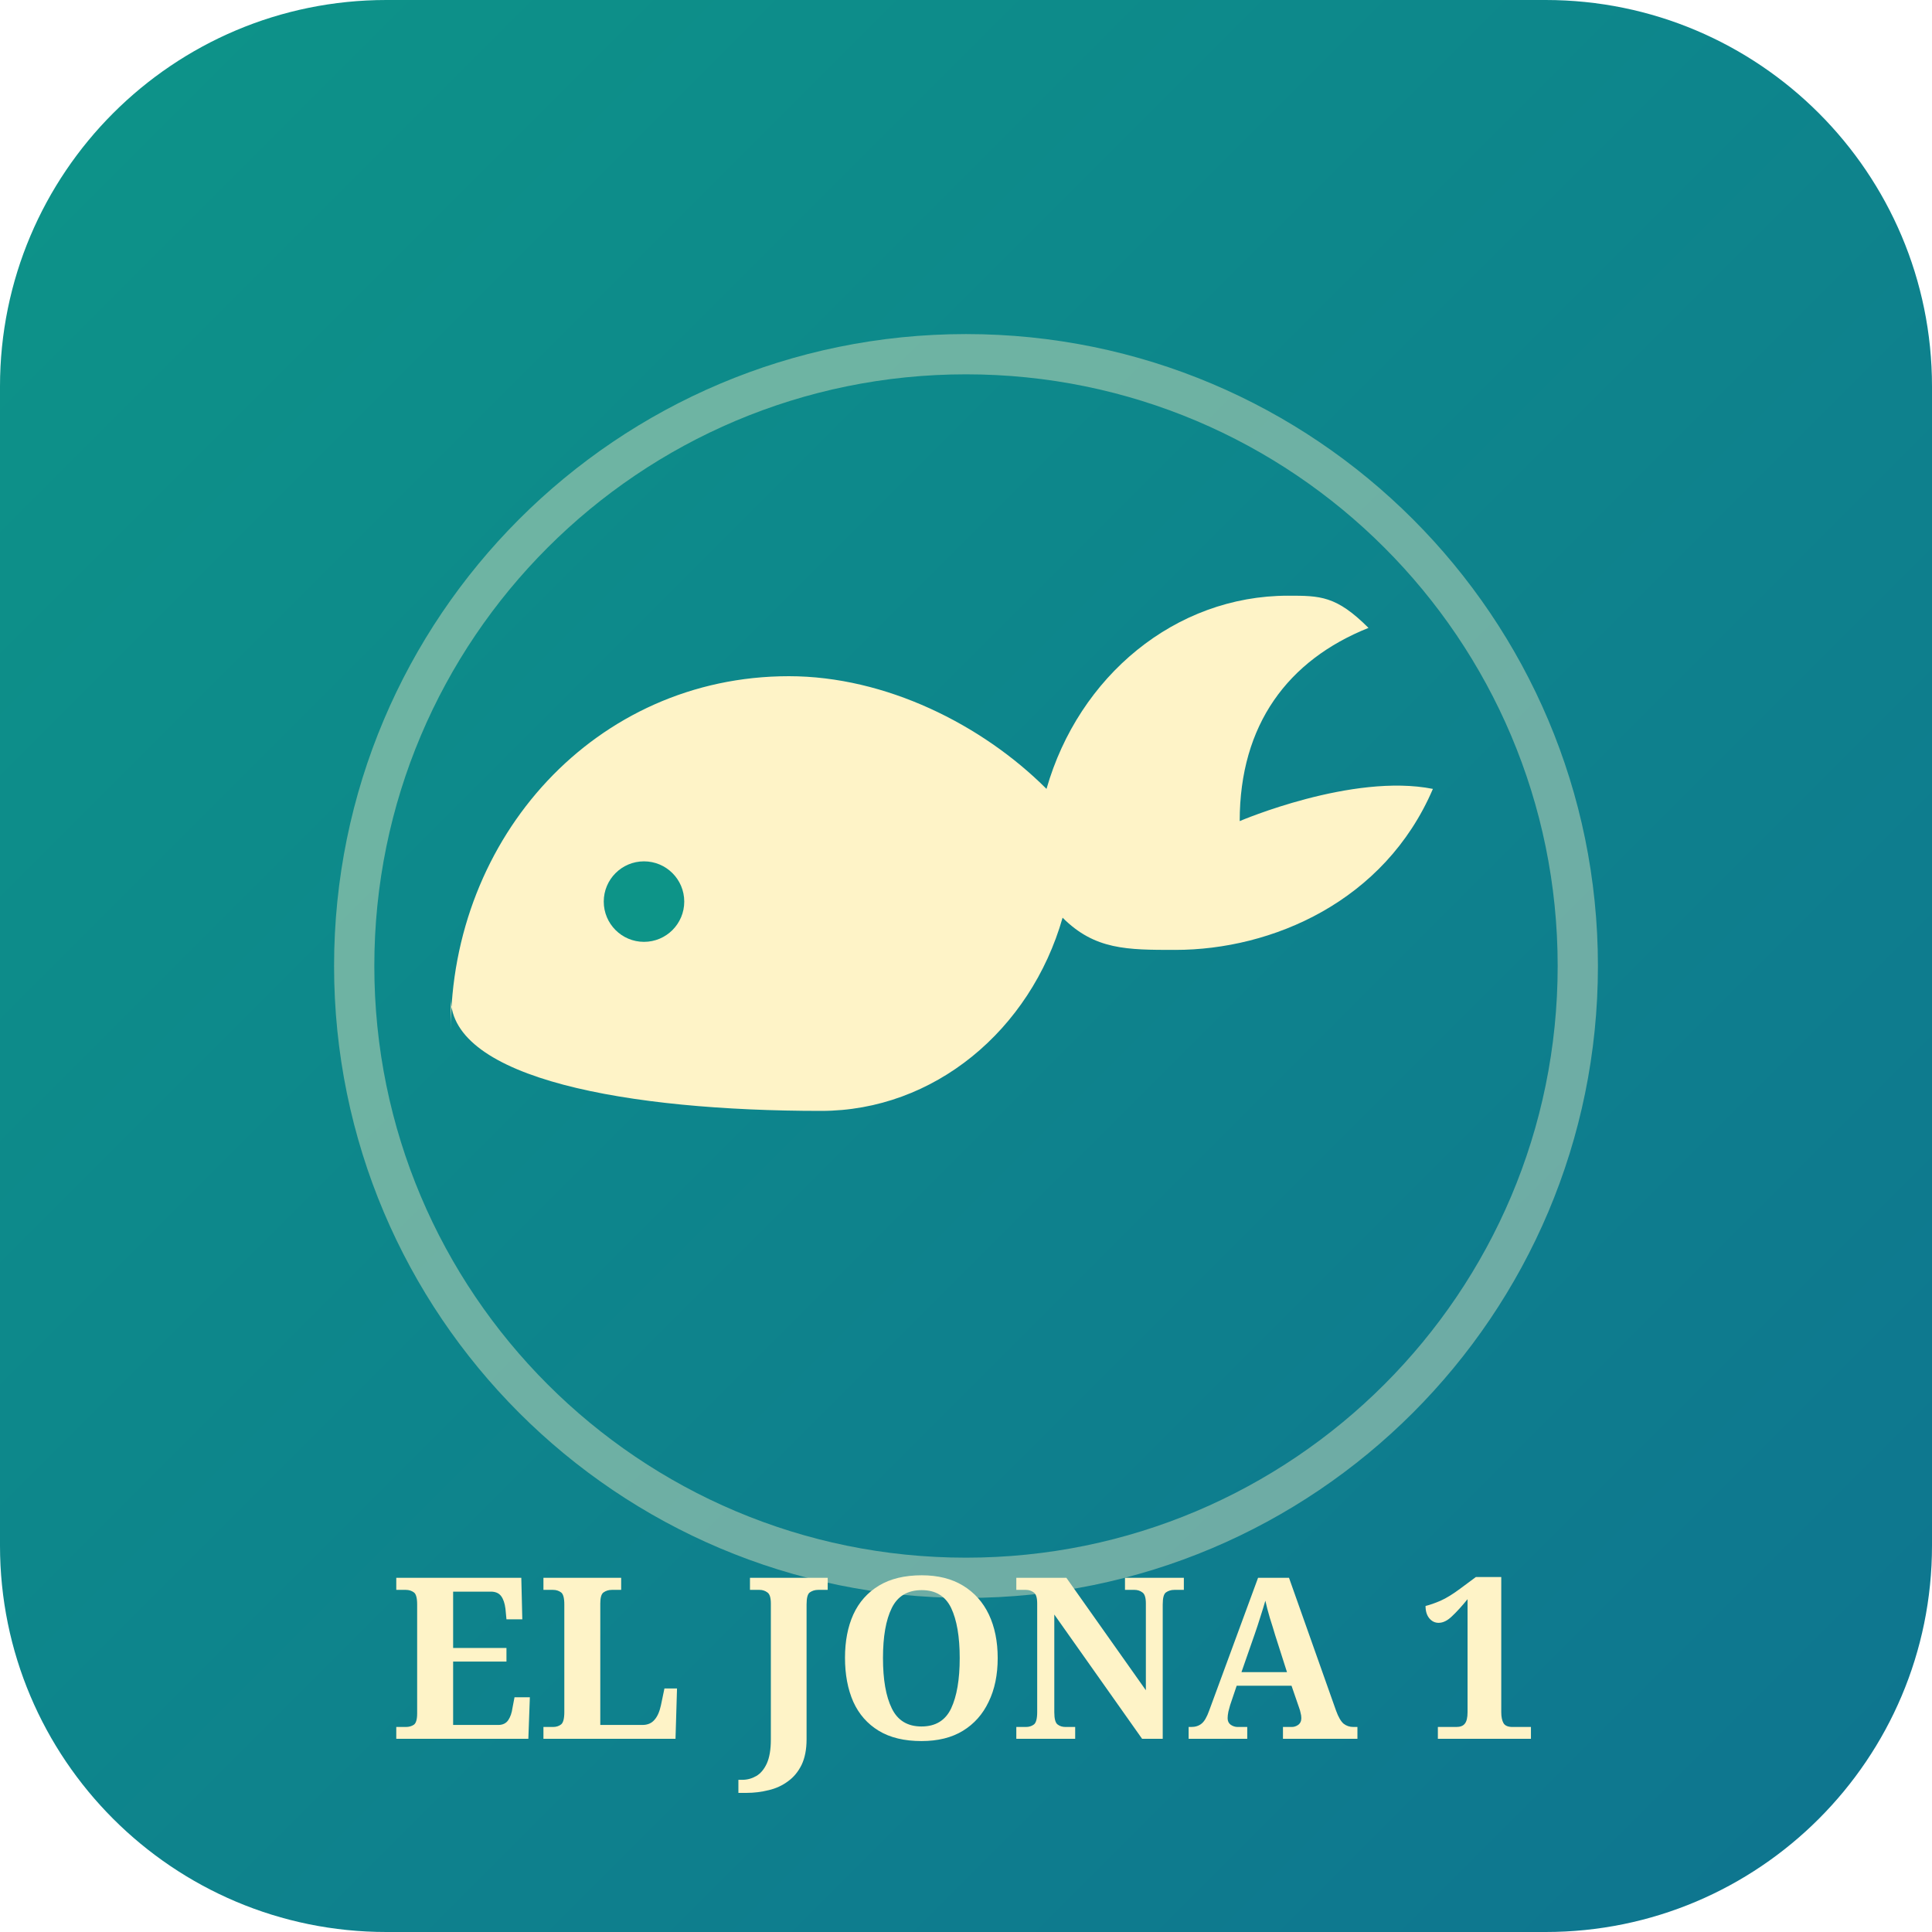
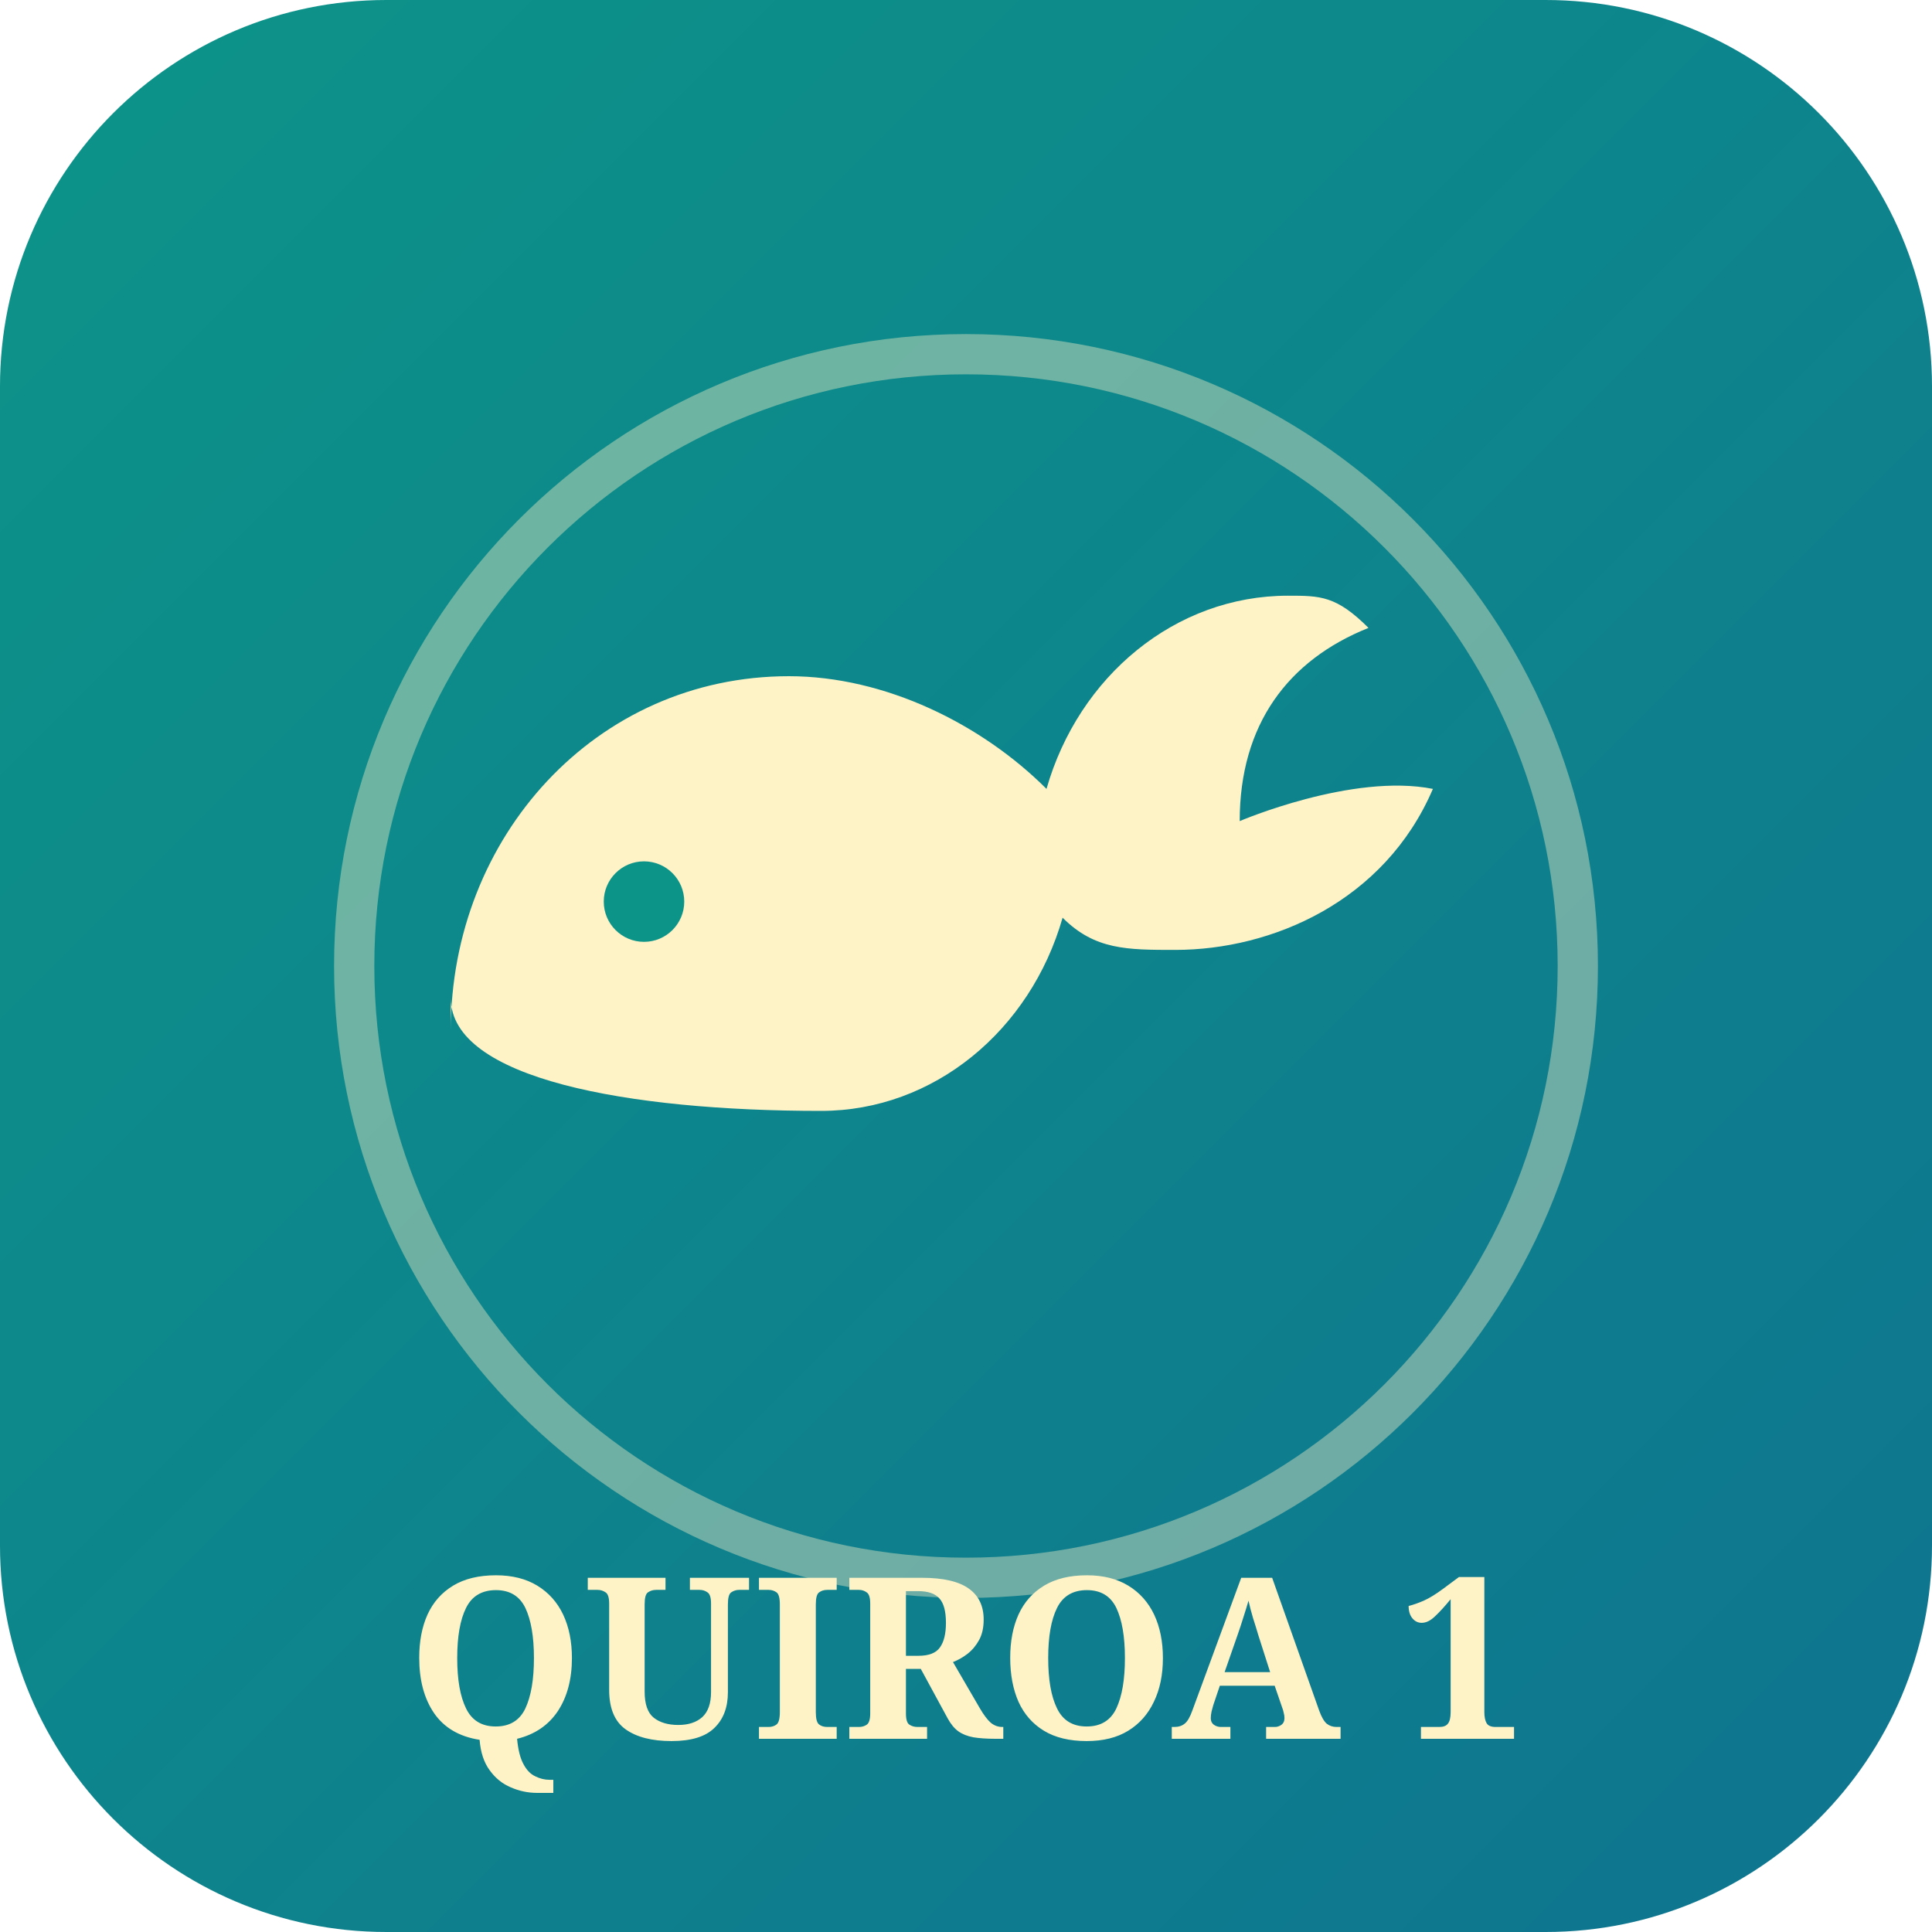
<svg xmlns="http://www.w3.org/2000/svg" viewBox="0 0 120 120" fill="none">
  <defs>
    <linearGradient id="bg1" x1="0" y1="0" x2="1" y2="1">
      <stop offset="0%" stop-color="#0d9488" />
      <stop offset="100%" stop-color="#0e7490" />
    </linearGradient>
  </defs>
  <rect width="120" height="120" rx="24" fill="url(#bg1)" />
  <circle cx="60" cy="60" r="38" fill="none" stroke="#fef3c7" stroke-width="2.5" opacity="0.4" />
  <path d="M28 64c0-12 9-22 21-22 6 0 12 3 16 7 2-7 8-12 15-12 2 0 3 0 5 2-5 2-8 6-8 12 0 0 7-3 12-2-3 7-10 10-16 10-3 0-5 0-7-2-2 7-8 12-15 12-12 0-23-2-23-7z" fill="#fef3c7" />
  <circle cx="40" cy="56" r="2.5" fill="#0d9488" />
-   <text x="60" y="108" text-anchor="middle" font-family="Georgia, serif" font-size="14" font-weight="700" fill="#fef3c7">EL JONA 1</text>
+   <text x="60" y="108" text-anchor="middle" font-family="Georgia, serif" font-size="14" font-weight="700" fill="#fef3c7">QUIROA 1</text>
</svg>
